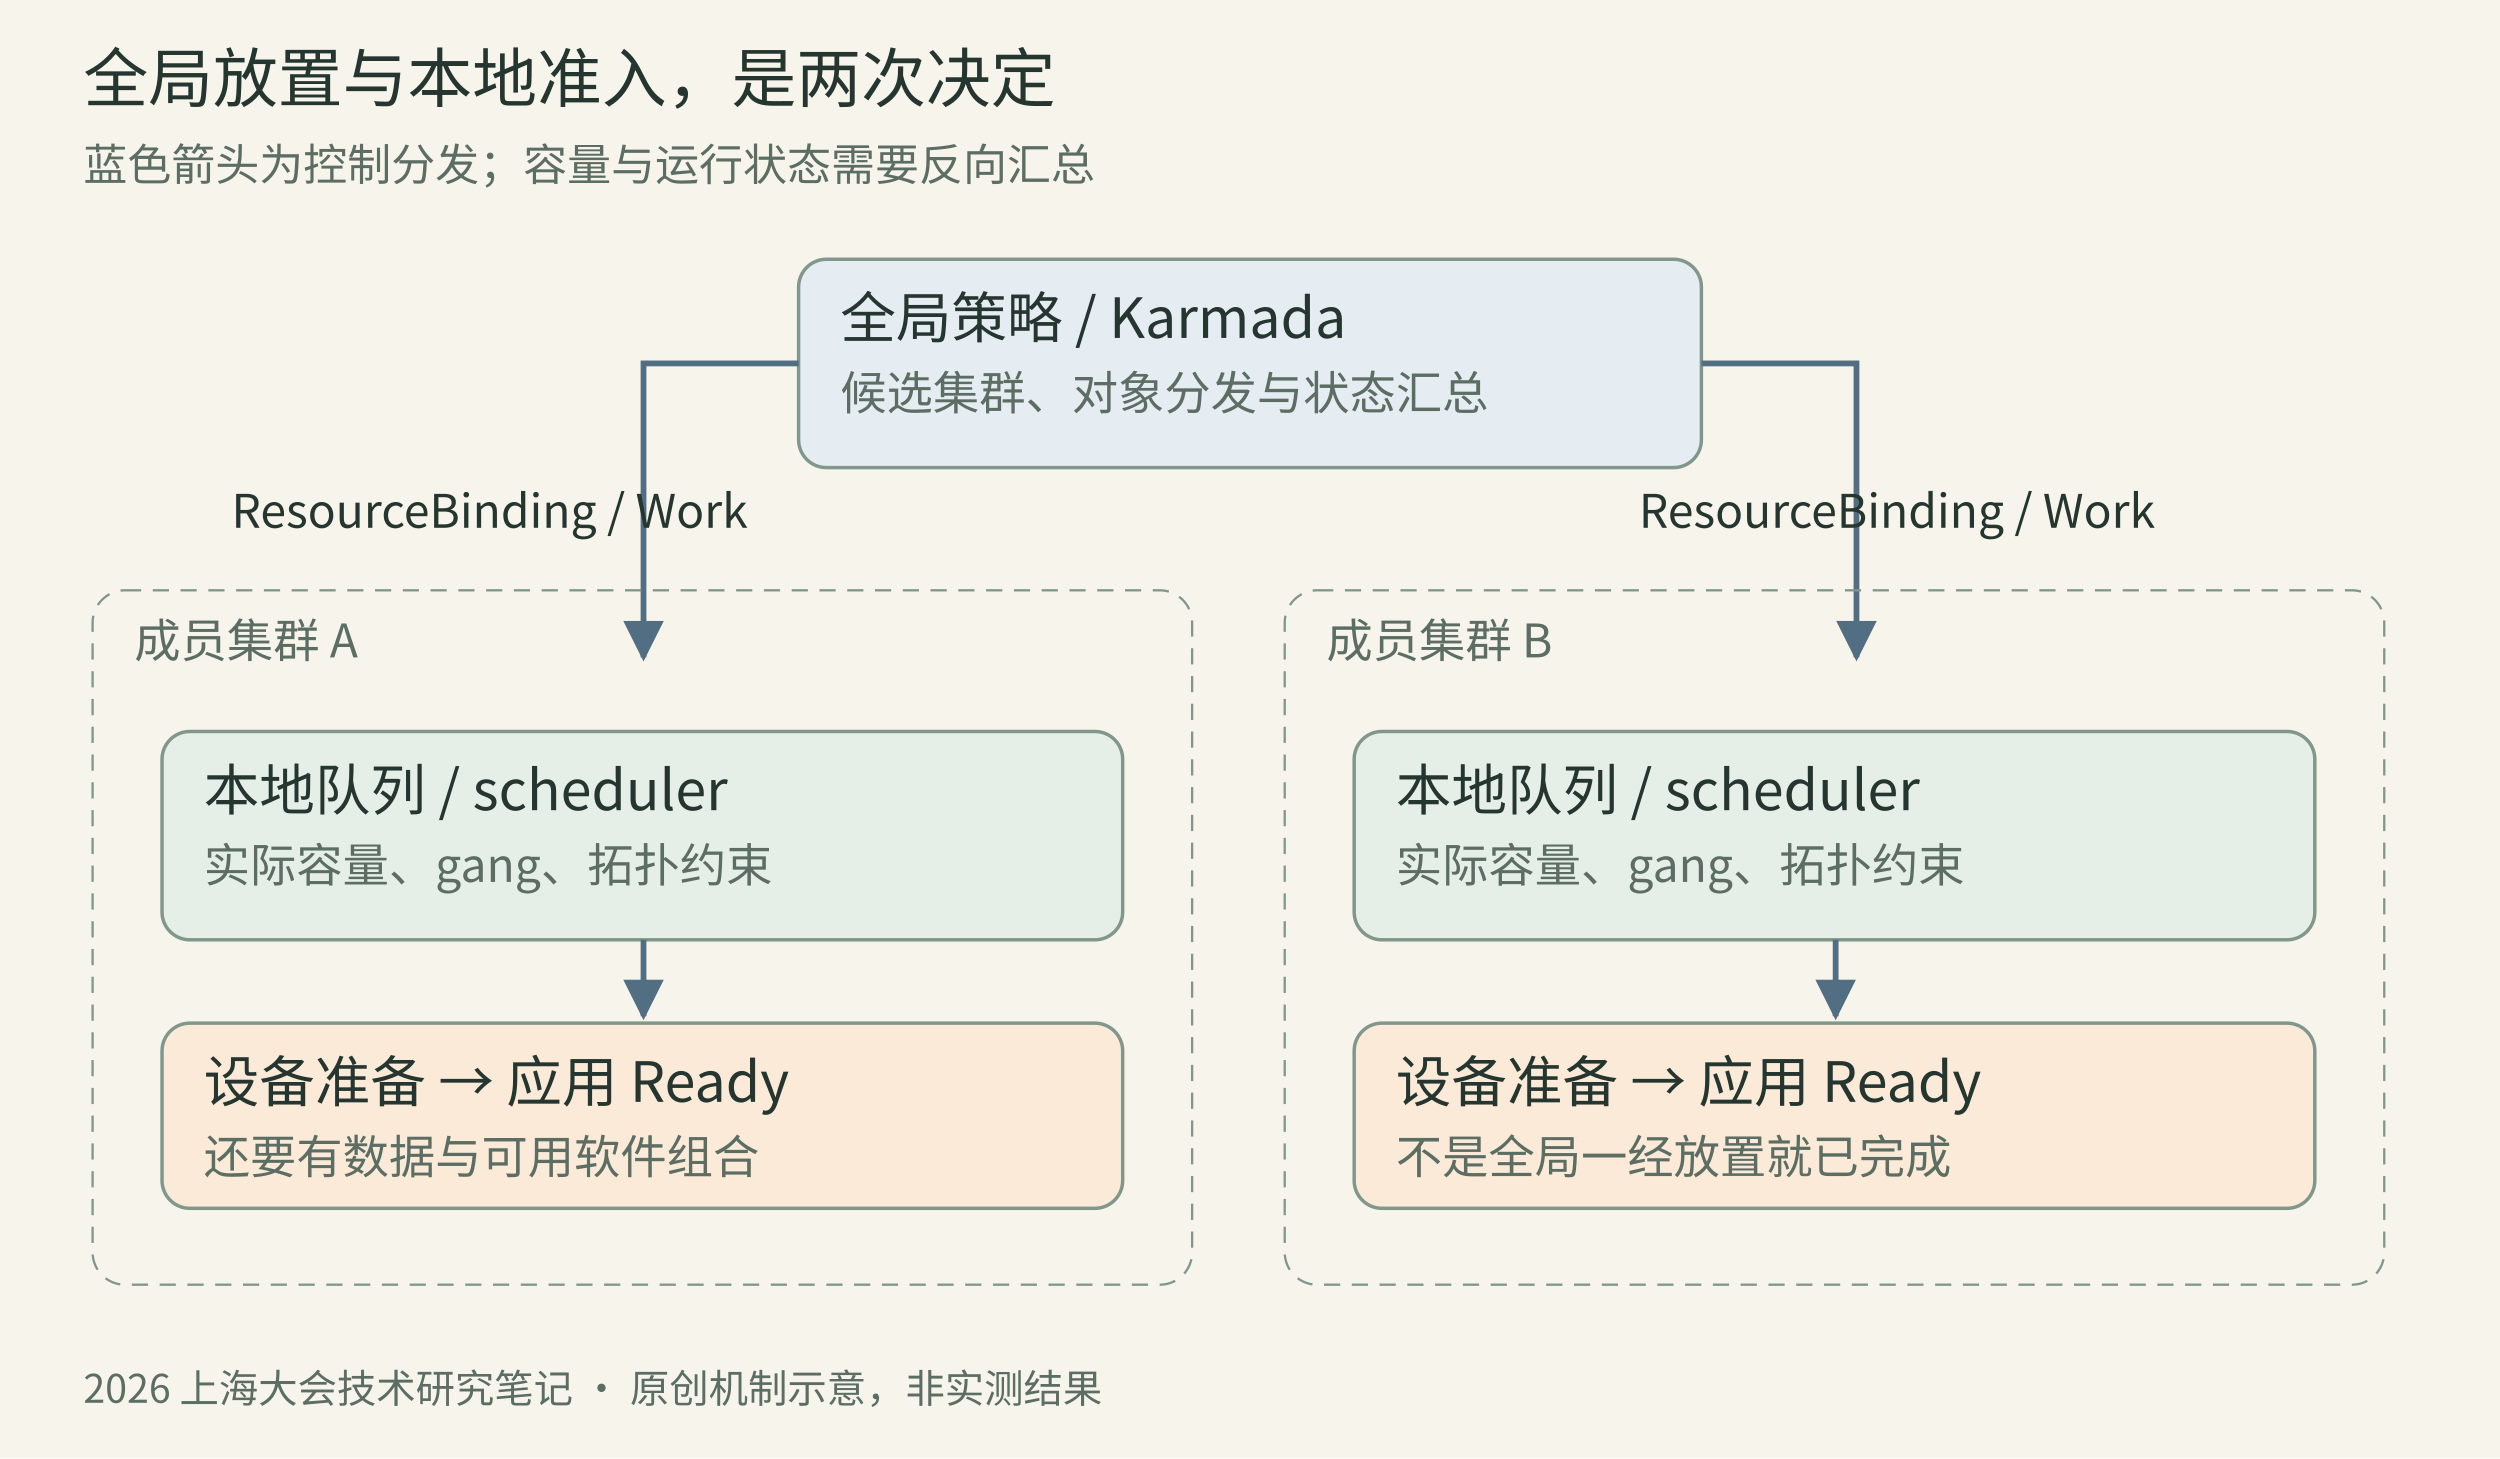
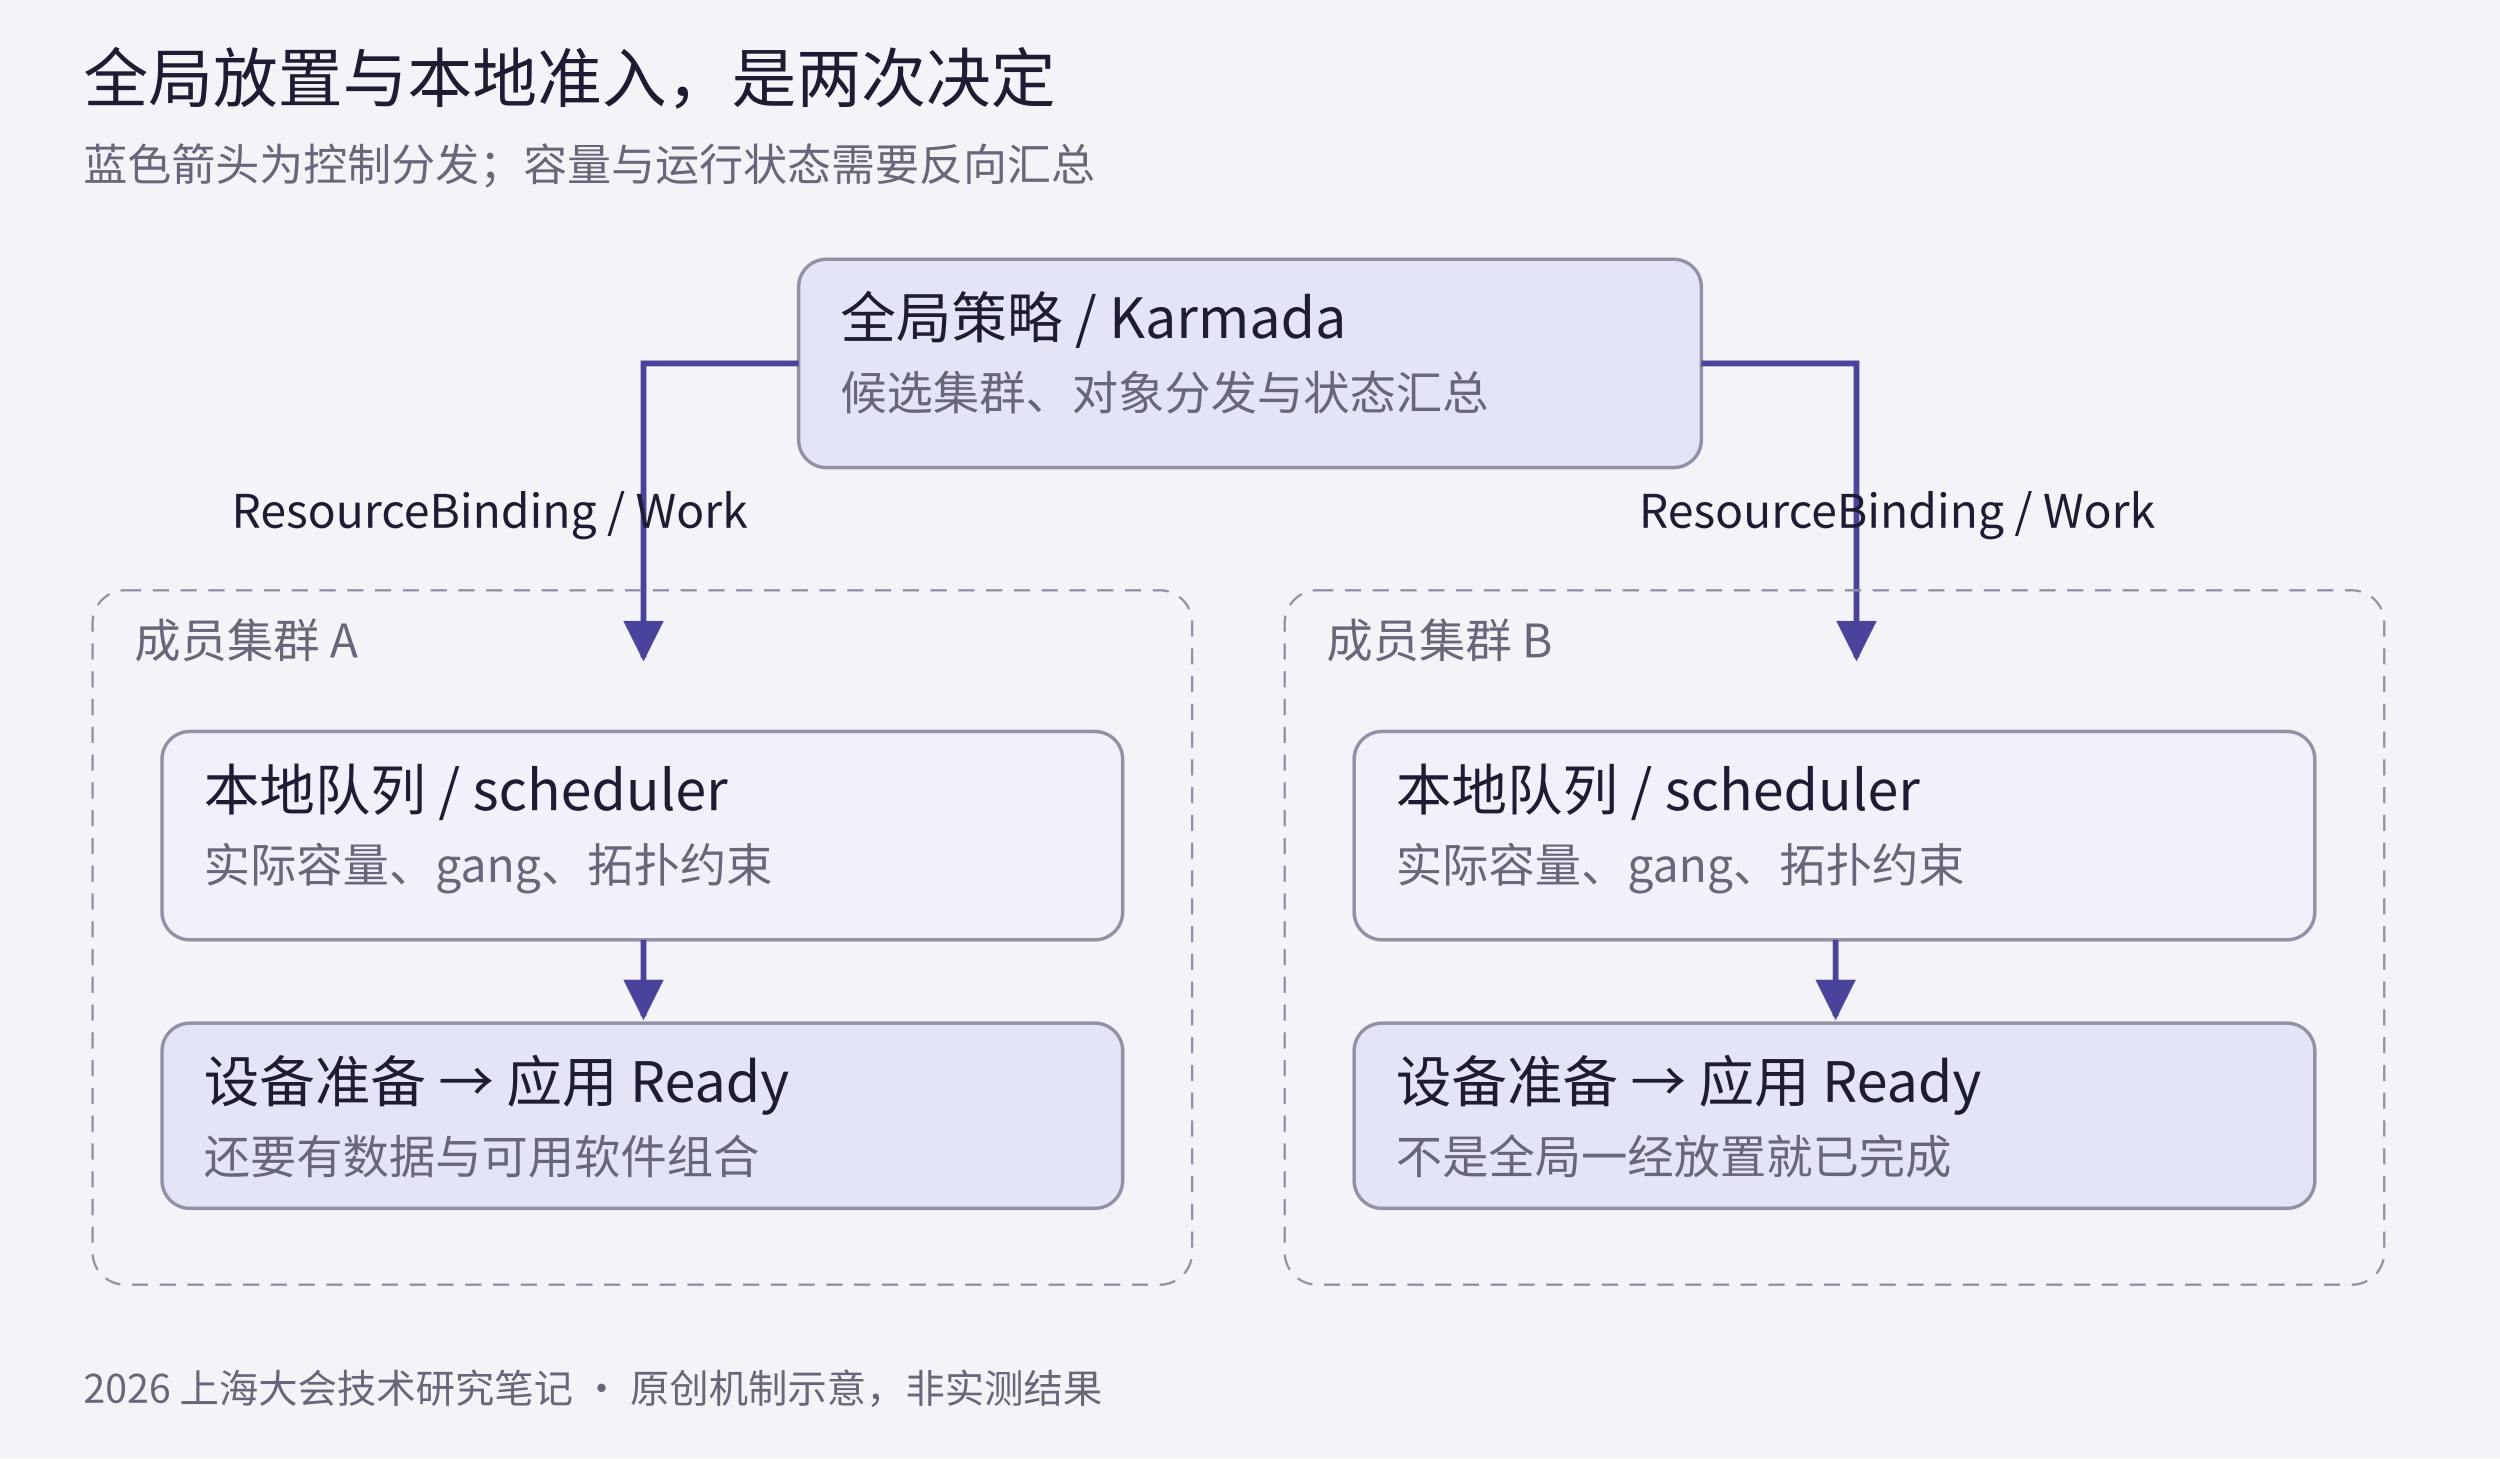
<svg xmlns="http://www.w3.org/2000/svg" viewBox="0 0 1080 630" role="img" aria-labelledby="title desc">
  <defs>
    <marker id="arrow" viewBox="0 0 10 10" refX="9" refY="5" markerWidth="7" markerHeight="7" orient="auto-start-reverse">
-       <path d="M 0 0 L 10 5 L 0 10 z" fill="#526e83" />
+       <path d="M 0 0 L 10 5 L 0 10 z" fill="#49439C" />
    </marker>
    <marker id="data" viewBox="0 0 10 10" refX="9" refY="5" markerWidth="7" markerHeight="7" orient="auto-start-reverse">
-       <path d="M 0 0 L 10 5 L 0 10 z" fill="#197657" />
+       <path d="M 0 0 L 10 5 L 0 10 z" fill="#4D6B33" />
    </marker>
  </defs>
-   <rect width="1080" height="630" fill="#f7f4eb" />
+   <rect width="1080" height="630" fill="#F4F4F8" />
  <g font-family="Microsoft YaHei, PingFang SC, Noto Sans CJK SC, sans-serif">
-     <text x="36" y="44" font-size="28" fill="#25352f" text-anchor="start">全局放置与本地准入，是两次决定</text>
-     <text x="36" y="78" font-size="19" fill="#5c6d64" text-anchor="start">蓝色箭头为控制分发；容量与运行状态需要反向汇总</text>
-     <rect x="345" y="112" width="390" height="90" rx="12" fill="#e5edf3" stroke="#81978b" stroke-width="1.5" />
-     <text x="363" y="146" font-size="24" fill="#25352f" text-anchor="start">全局策略 / Karmada</text>
-     <text x="363" y="177" font-size="20" fill="#5c6d64" text-anchor="start">候选集群、对象分发与状态汇总</text>
-     <polyline points="345,157 278,157 278,284" fill="none" stroke="#526e83" stroke-width="2.5" marker-end="url(#arrow)" />
-     <polyline points="735,157 802,157 802,284" fill="none" stroke="#526e83" stroke-width="2.5" marker-end="url(#arrow)" />
-     <rect x="40" y="255" width="475" height="300" rx="14" fill="none" stroke="#81978b" stroke-dasharray="7 5" />
-     <text x="58" y="284" font-size="20" fill="#5c6d64" text-anchor="start">成员集群 A</text>
-     <rect x="555" y="255" width="475" height="300" rx="14" fill="none" stroke="#81978b" stroke-dasharray="7 5" />
-     <text x="573" y="284" font-size="20" fill="#5c6d64" text-anchor="start">成员集群 B</text>
-     <rect x="70" y="316" width="415" height="90" rx="12" fill="#e5efe8" stroke="#81978b" stroke-width="1.5" />
-     <text x="88" y="350" font-size="24" fill="#25352f" text-anchor="start">本地队列 / scheduler</text>
-     <text x="88" y="381" font-size="20" fill="#5c6d64" text-anchor="start">实际容量、gang、拓扑约束</text>
-     <rect x="585" y="316" width="415" height="90" rx="12" fill="#e5efe8" stroke="#81978b" stroke-width="1.5" />
-     <text x="603" y="350" font-size="24" fill="#25352f" text-anchor="start">本地队列 / scheduler</text>
-     <text x="603" y="381" font-size="20" fill="#5c6d64" text-anchor="start">实际容量、gang、拓扑约束</text>
-     <polyline points="278,406 278,439" fill="none" stroke="#526e83" stroke-width="2.5" marker-end="url(#arrow)" />
-     <polyline points="793,406 793,439" fill="none" stroke="#526e83" stroke-width="2.5" marker-end="url(#arrow)" />
-     <rect x="70" y="442" width="415" height="80" rx="12" fill="#faead7" stroke="#81978b" stroke-width="1.5" />
-     <text x="88" y="476" font-size="24" fill="#25352f" text-anchor="start">设备准备 → 应用 Ready</text>
-     <text x="88" y="507" font-size="20" fill="#5c6d64" text-anchor="start">还要有数据与可用软件组合</text>
-     <rect x="585" y="442" width="415" height="80" rx="12" fill="#faead7" stroke="#81978b" stroke-width="1.5" />
-     <text x="603" y="476" font-size="24" fill="#25352f" text-anchor="start">设备准备 → 应用 Ready</text>
-     <text x="603" y="507" font-size="20" fill="#5c6d64" text-anchor="start">不是全局一经放置就已完成</text>
-     <text x="100" y="228" font-size="20" fill="#25352f" text-anchor="start">ResourceBinding / Work</text>
-     <text x="708" y="228" font-size="20" fill="#25352f" text-anchor="start">ResourceBinding / Work</text>
-     <text x="36" y="606" font-size="17" fill="#5c6d64" text-anchor="start">2026 上海大会技术研究笔记 · 原创机制示意，非实测结果</text>
+     <text x="36" y="44" font-size="28" fill="#1E1C32" text-anchor="start">全局放置与本地准入，是两次决定</text>
+     <text x="36" y="78" font-size="19" fill="#68677A" text-anchor="start">蓝色箭头为控制分发；容量与运行状态需要反向汇总</text>
+     <rect x="345" y="112" width="390" height="90" rx="12" fill="#E4E4F7" stroke="#9190A4" stroke-width="1.5" />
+     <text x="363" y="146" font-size="24" fill="#1E1C32" text-anchor="start">全局策略 / Karmada</text>
+     <text x="363" y="177" font-size="20" fill="#68677A" text-anchor="start">候选集群、对象分发与状态汇总</text>
+     <polyline points="345,157 278,157 278,284" fill="none" stroke="#49439C" stroke-width="2.5" marker-end="url(#arrow)" />
+     <polyline points="735,157 802,157 802,284" fill="none" stroke="#49439C" stroke-width="2.5" marker-end="url(#arrow)" />
+     <rect x="40" y="255" width="475" height="300" rx="14" fill="none" stroke="#9190A4" stroke-dasharray="7 5" />
+     <text x="58" y="284" font-size="20" fill="#68677A" text-anchor="start">成员集群 A</text>
+     <rect x="555" y="255" width="475" height="300" rx="14" fill="none" stroke="#9190A4" stroke-dasharray="7 5" />
+     <text x="573" y="284" font-size="20" fill="#68677A" text-anchor="start">成员集群 B</text>
+     <rect x="70" y="316" width="415" height="90" rx="12" fill="#F1F1FB" stroke="#9190A4" stroke-width="1.5" />
+     <text x="88" y="350" font-size="24" fill="#1E1C32" text-anchor="start">本地队列 / scheduler</text>
+     <text x="88" y="381" font-size="20" fill="#68677A" text-anchor="start">实际容量、gang、拓扑约束</text>
+     <rect x="585" y="316" width="415" height="90" rx="12" fill="#F1F1FB" stroke="#9190A4" stroke-width="1.5" />
+     <text x="603" y="350" font-size="24" fill="#1E1C32" text-anchor="start">本地队列 / scheduler</text>
+     <text x="603" y="381" font-size="20" fill="#68677A" text-anchor="start">实际容量、gang、拓扑约束</text>
+     <polyline points="278,406 278,439" fill="none" stroke="#49439C" stroke-width="2.5" marker-end="url(#arrow)" />
+     <polyline points="793,406 793,439" fill="none" stroke="#49439C" stroke-width="2.5" marker-end="url(#arrow)" />
+     <rect x="70" y="442" width="415" height="80" rx="12" fill="#E4E4F7" stroke="#9190A4" stroke-width="1.5" />
+     <text x="88" y="476" font-size="24" fill="#1E1C32" text-anchor="start">设备准备 → 应用 Ready</text>
+     <text x="88" y="507" font-size="20" fill="#68677A" text-anchor="start">还要有数据与可用软件组合</text>
+     <rect x="585" y="442" width="415" height="80" rx="12" fill="#E4E4F7" stroke="#9190A4" stroke-width="1.5" />
+     <text x="603" y="476" font-size="24" fill="#1E1C32" text-anchor="start">设备准备 → 应用 Ready</text>
+     <text x="603" y="507" font-size="20" fill="#68677A" text-anchor="start">不是全局一经放置就已完成</text>
+     <text x="100" y="228" font-size="20" fill="#1E1C32" text-anchor="start">ResourceBinding / Work</text>
+     <text x="708" y="228" font-size="20" fill="#1E1C32" text-anchor="start">ResourceBinding / Work</text>
+     <text x="36" y="606" font-size="17" fill="#68677A" text-anchor="start">2026 上海大会技术研究笔记 · 原创机制示意，非实测结果</text>
  </g>
</svg>
